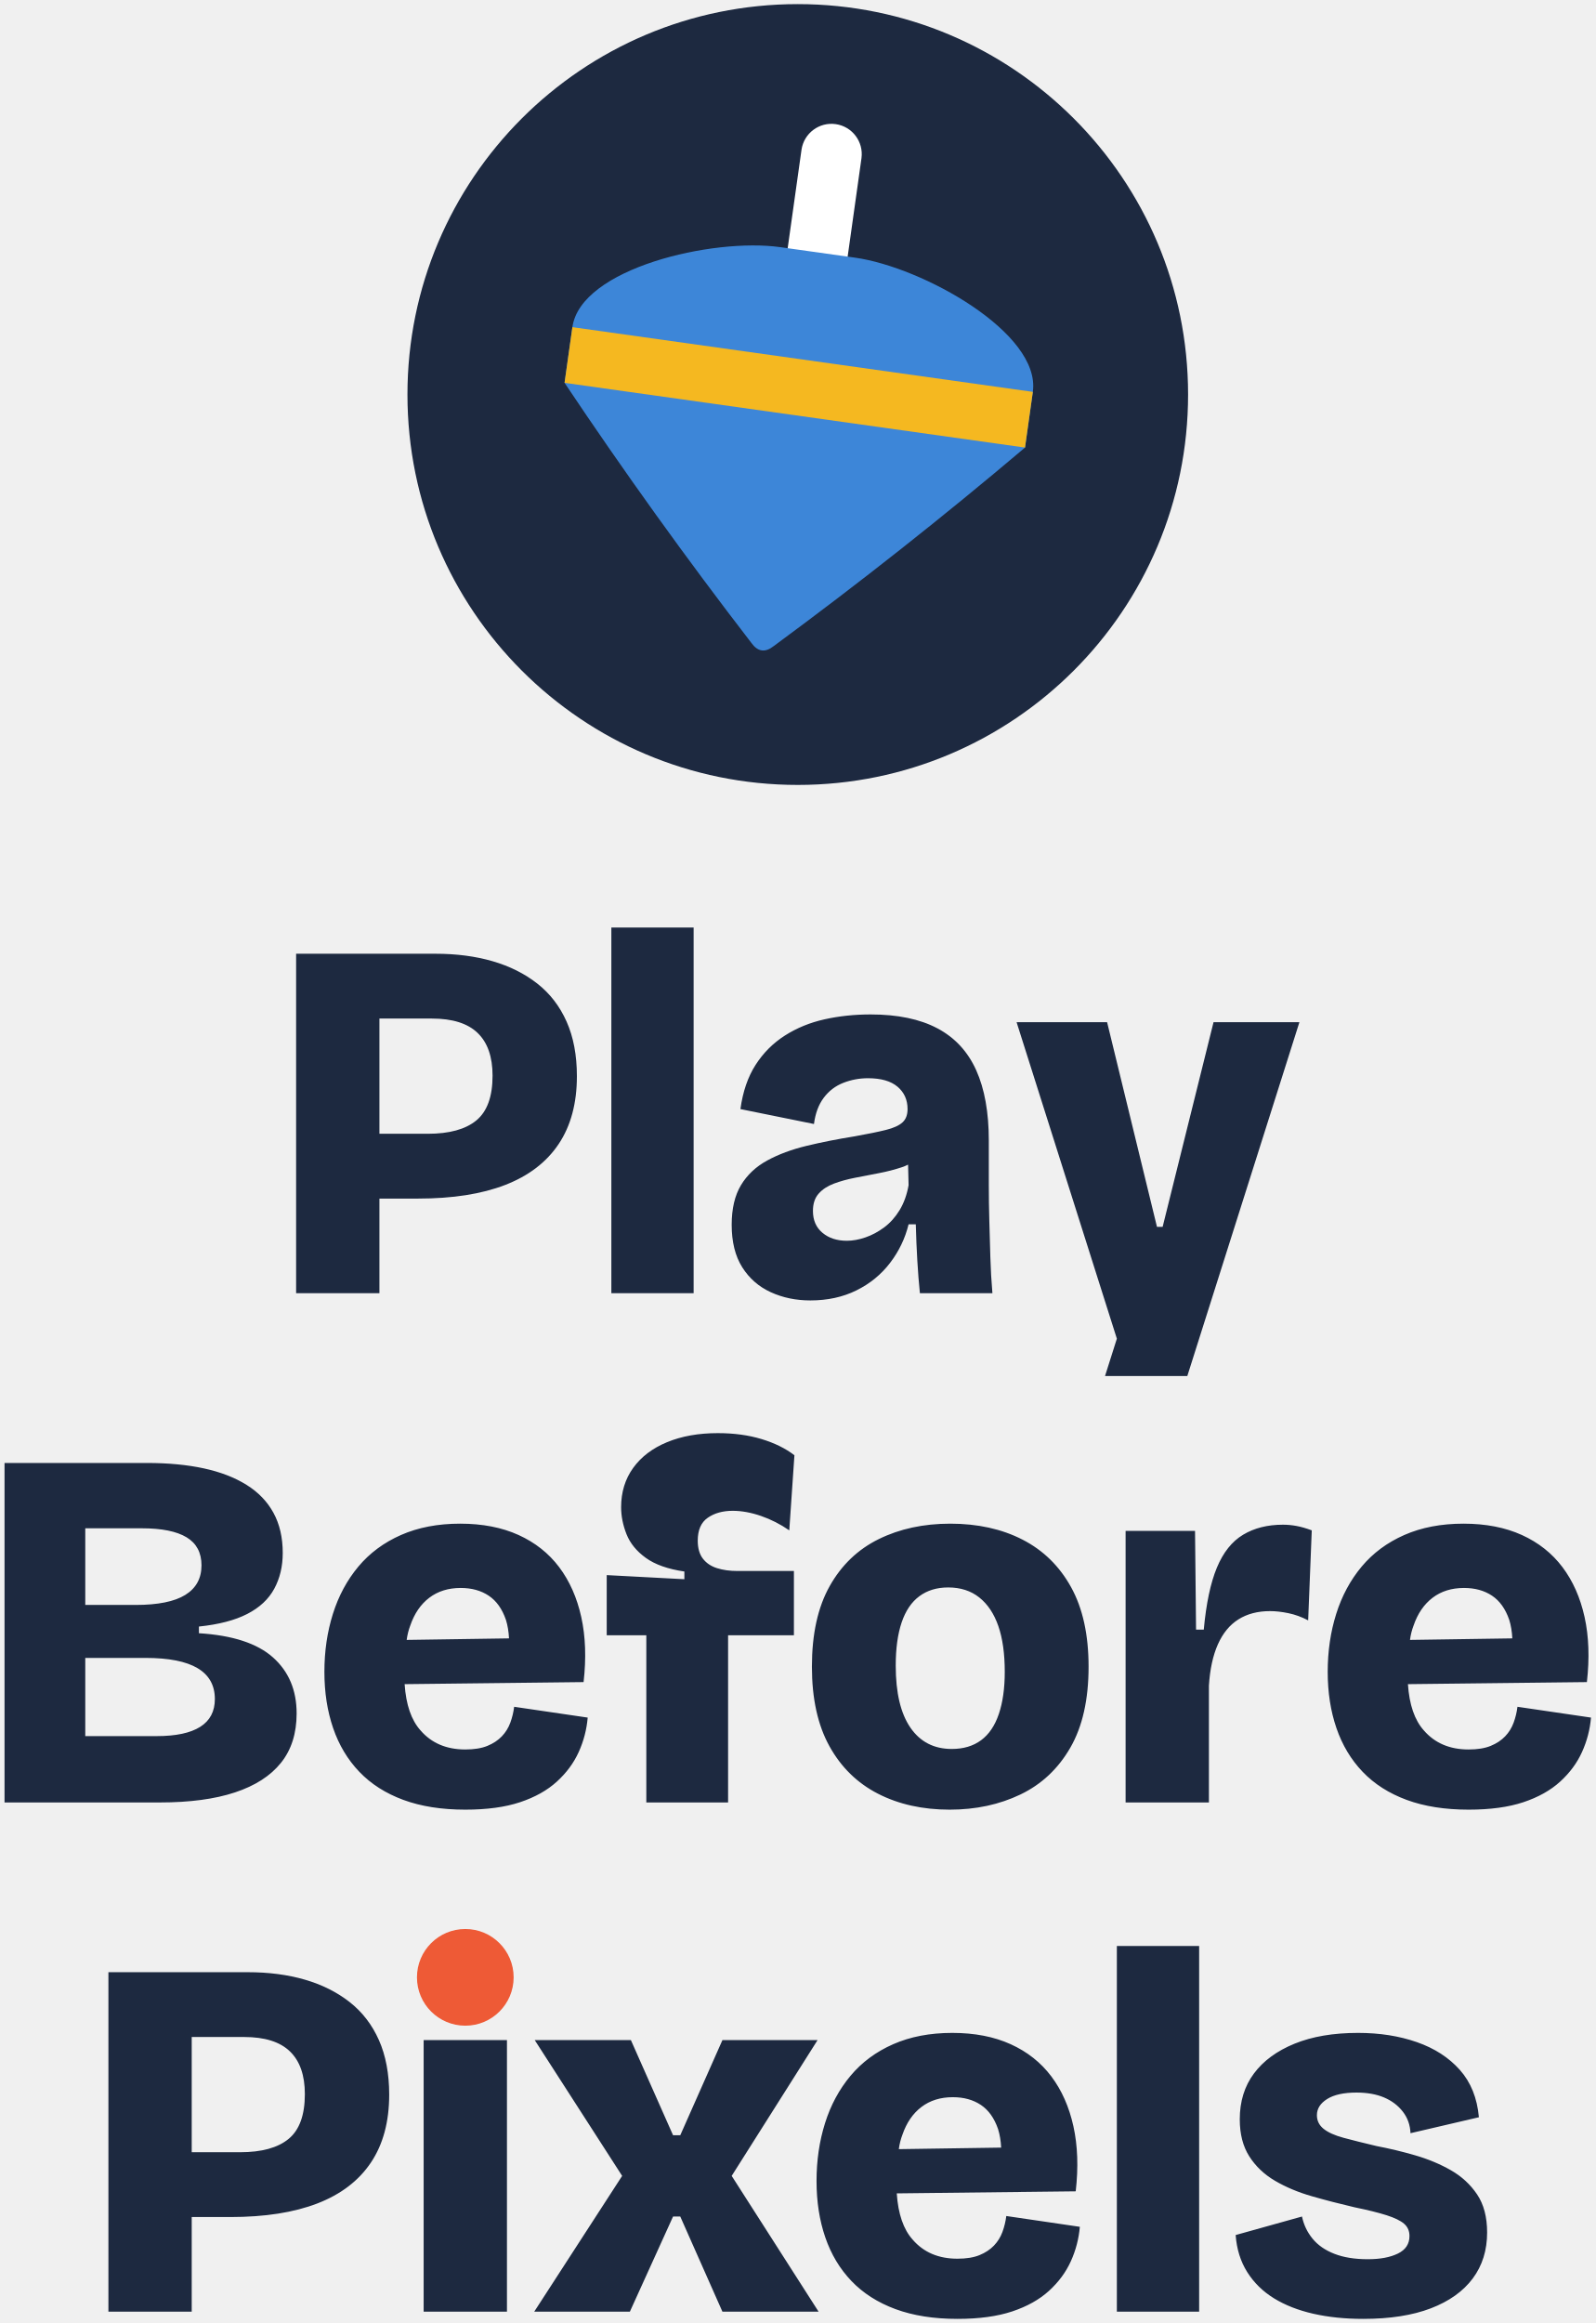
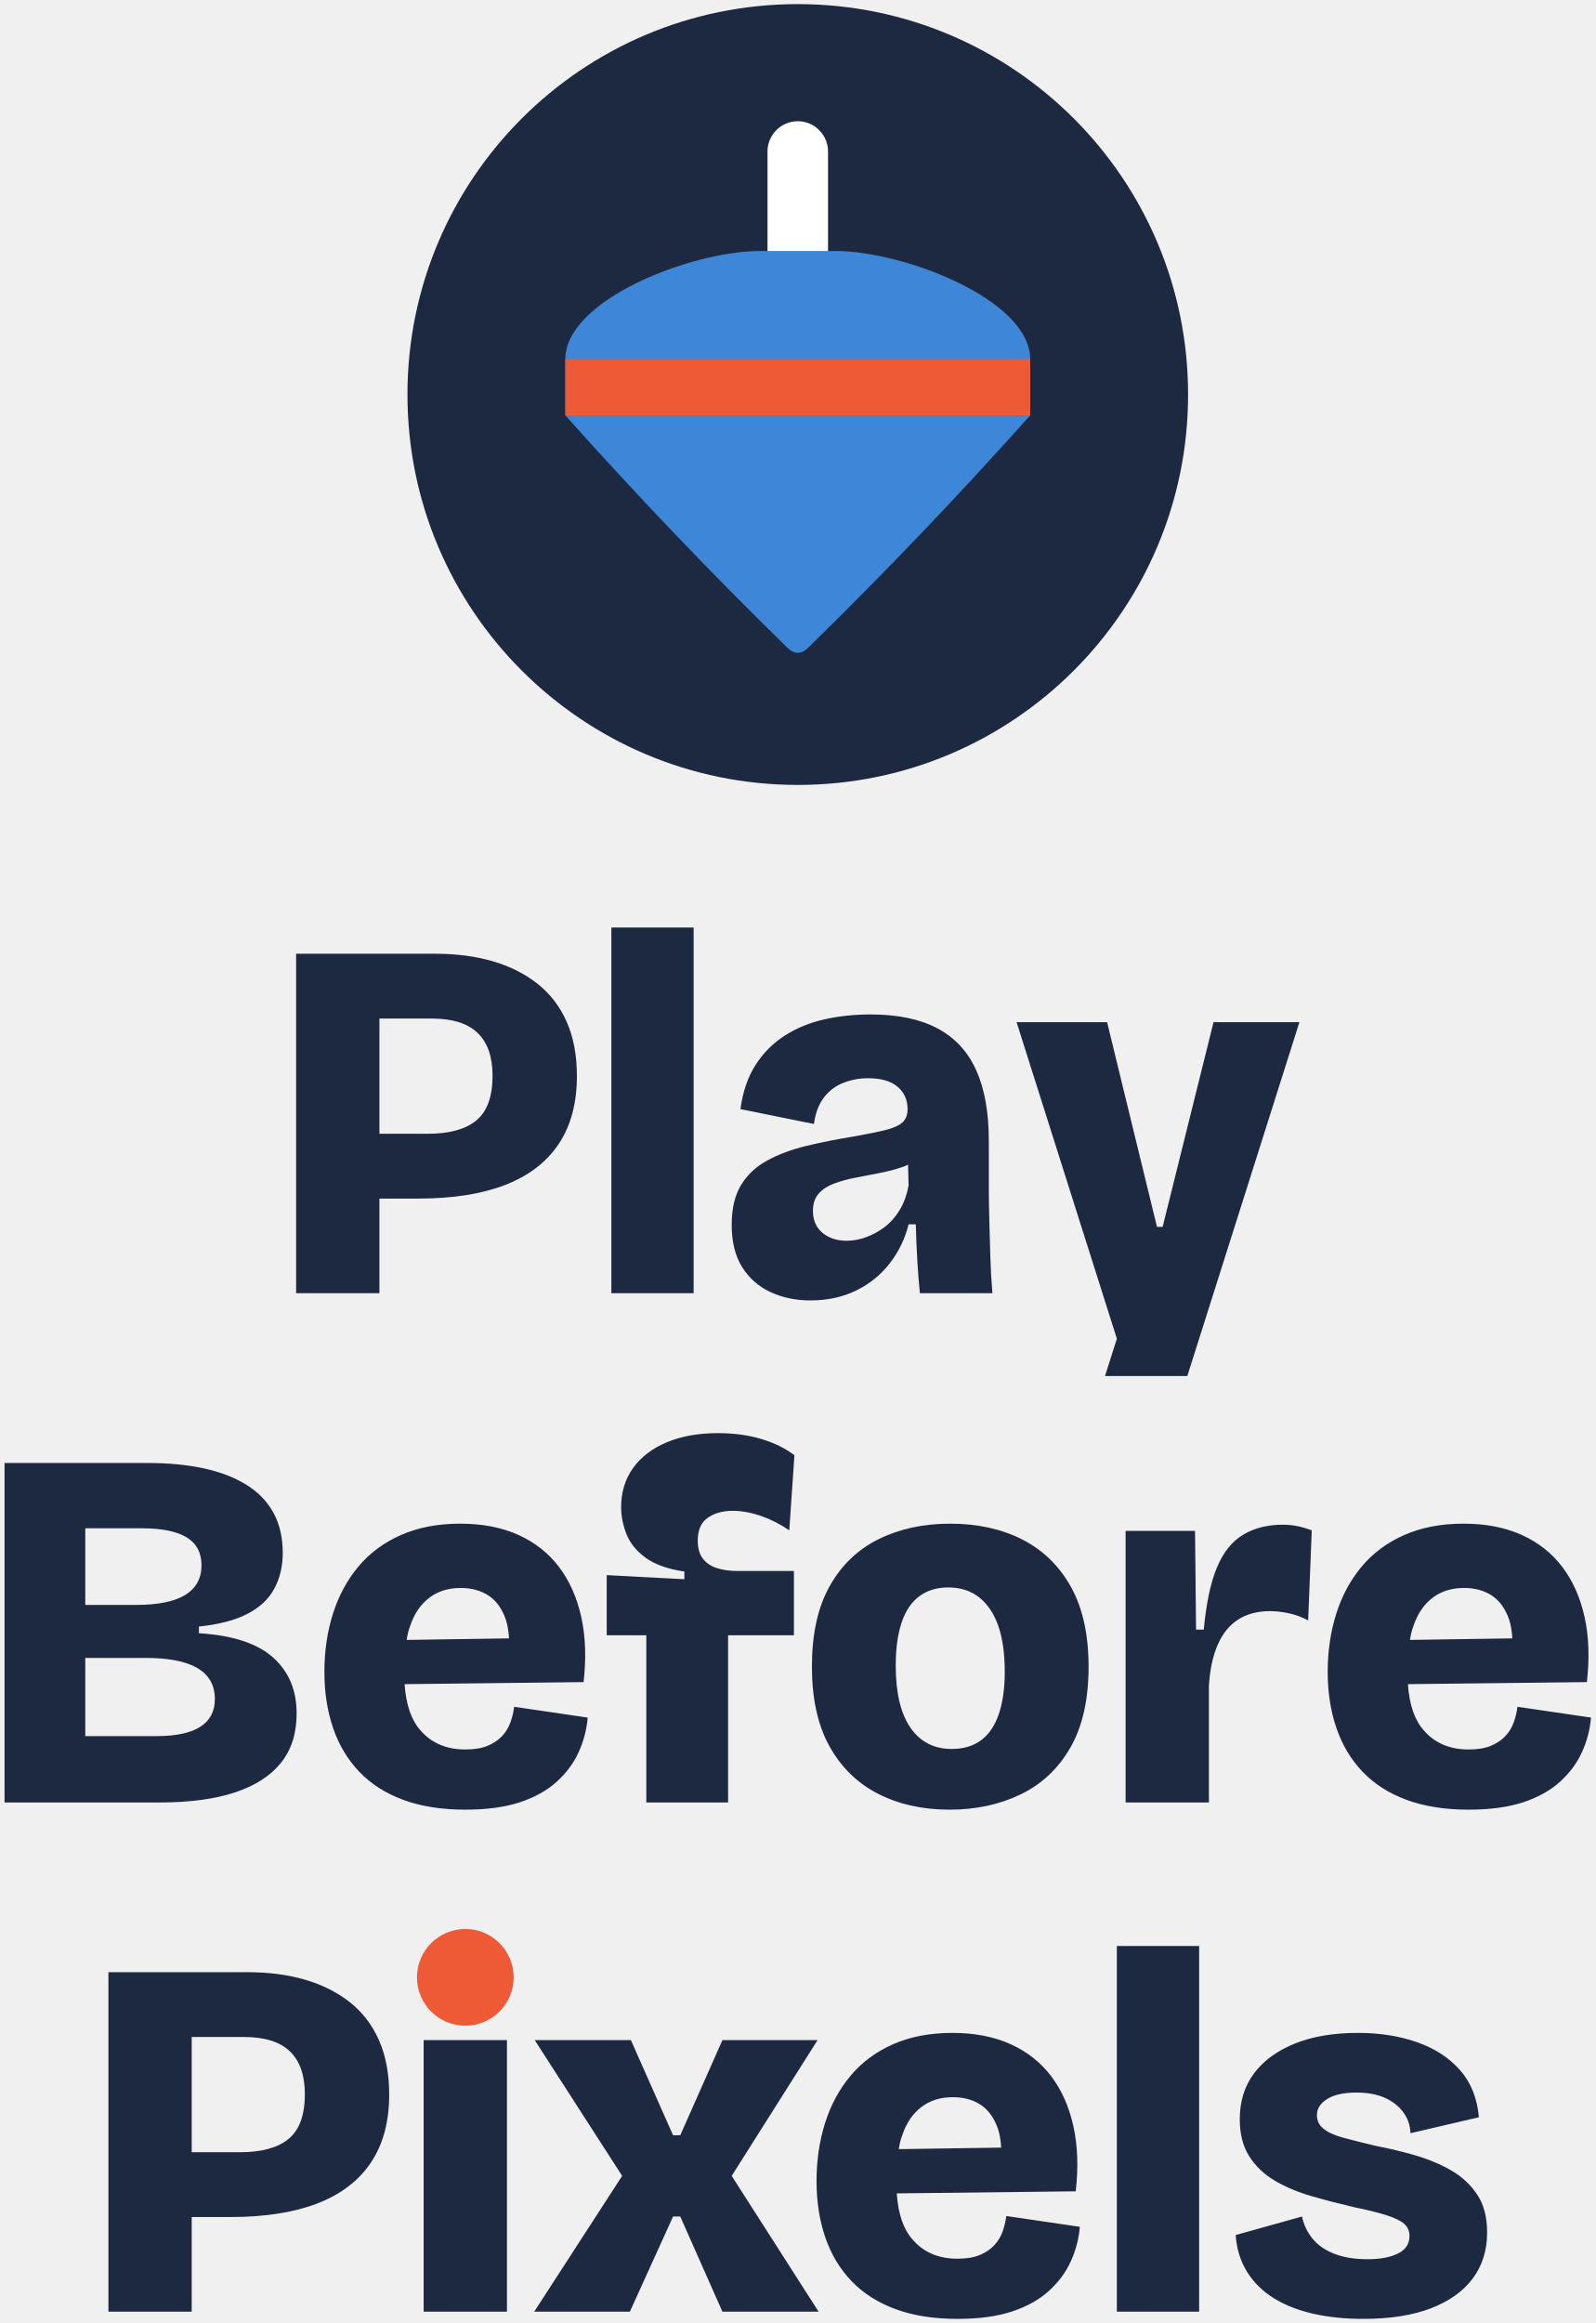
<svg xmlns="http://www.w3.org/2000/svg" viewBox="-1550.5 -767 3101 4516.2" width="687" height="1000" role="img" aria-label="Play Before Pixels">
  <circle cx="0" cy="0" r="759" fill="#1D2940" />
-   <path fill="#FFFFFF" d="M-34.25 -180.36L7.3 -476.04A58.88 58.88 0 0 1 123.91 -459.65L82.35 -163.97Z" />
-   <path fill="#3D86D8" d="M-453.48 -22.7L-438.26 -130.97C-422.17 -245.5 -165.38 -304.96 -34.2 -286.52L111.56 -266.04C242.74 -247.6 473.2 -119.66 457.1 -5.14L441.88 103.14Q204.01 304.41 -46.89 489.18Q-71.64 508.73 -90.05 483.11Q-280.3 236.34 -453.48 -22.7Z" />
-   <path fill="#F5B820" d="M-438.26 -130.97L457.1 -5.14L441.88 103.14L-453.48 -22.7Z" />
+   <path fill="#FFFFFF" d="M-58.86 -173.91L-58.86 -472.44A58.86 58.86 0 0 1 58.86 -472.44L58.86 -173.91Z" />
+   <path fill="#3D86D8" d="M-451.99 40.52L-451.99 -68.8C-451.99 -184.42 -206.02 -279.03 -73.58 -279.03L73.58 -279.03C206.02 -279.03 451.99 -184.42 451.99 -68.8L451.99 40.52Q244.49 272.89 21.79 490.74Q0 513.54 -21.79 490.74Q-244.49 272.89 -451.99 40.52Z" />
+   <path fill="#EE5A36" d="M-451.99 -68.8L451.99 -68.8L451.99 40.52L-451.99 40.52Z" />
  <path fill="#1D2940" d="M-975.5 1747.2V1087.2H-704.5Q-643.5 1087.2 -593.5 1101.7Q-543.5 1116.2 -506.5 1145.2Q-469.5 1174.2 -449.5 1219.2Q-429.5 1264.2 -429.5 1325.2Q-429.5 1404.2 -465 1457.2Q-500.5 1510.2 -569 1536.7Q-637.5 1563.2 -738.5 1563.2H-813.5V1747.2ZM-813.5 1213.2V1437.2H-719.5Q-656.5 1437.2 -625 1411.2Q-593.5 1385.2 -593.5 1324.2Q-593.5 1269.2 -622.5 1241.2Q-651.5 1213.2 -711.5 1213.2ZM-362.5 1747.2V1036.2H-202.5V1747.2ZM24.5 1761.2Q-17.5 1761.2 -52.5 1745.2Q-87.5 1729.2 -108 1696.7Q-128.5 1664.2 -128.5 1614.2Q-128.5 1567.2 -110.5 1537.2Q-92.5 1507.2 -59.5 1489.2Q-26.5 1471.2 17 1460.7Q60.5 1450.2 110.5 1442.2Q149.5 1435.2 171.5 1429.7Q193.5 1424.2 203.5 1415.2Q213.5 1406.2 213.5 1389.2Q213.5 1362.2 194 1345.7Q174.5 1329.2 136.5 1329.2Q111.5 1329.2 88.5 1338.2Q65.5 1347.2 50.5 1367.2Q35.5 1387.2 31.5 1418.2L-111.5 1389.2Q-104.5 1338.2 -82 1303.2Q-59.5 1268.2 -25 1246.2Q9.5 1224.2 52 1214.7Q94.5 1205.2 141.5 1205.2Q220.5 1205.2 271.5 1232.2Q322.5 1259.2 347 1313.7Q371.5 1368.2 371.5 1450.2V1537.2Q371.5 1571.2 372.5 1606.7Q373.5 1642.2 374.5 1677.2Q375.5 1712.2 378.5 1747.2H237.5Q234.5 1718.2 232.5 1684.2Q230.5 1650.2 229.5 1613.2H215.5Q205.5 1654.2 179.5 1688.2Q153.5 1722.2 114 1741.7Q74.5 1761.2 24.5 1761.2ZM95.5 1645.2Q112.5 1645.2 131.5 1638.7Q150.5 1632.2 168 1619.2Q185.5 1606.2 198 1585.7Q210.5 1565.2 215.5 1537.2L214.5 1497.2Q208.5 1500.2 202.5 1502.2Q181.5 1509.2 158 1513.7Q134.5 1518.2 111.5 1522.7Q88.5 1527.2 70 1534.2Q51.5 1541.2 40.5 1553.7Q29.5 1566.2 29.5 1587.2Q29.5 1614.2 48 1629.7Q66.5 1645.2 95.5 1645.2ZM425.5 1220.2L601.5 1220.2L698.5 1618.2L709.5 1618.2L808.5 1220.2L975.5 1220.2L757.48 1908.2L597.48 1908.2L620.5 1835.56Z" />
  <path fill="#1D2940" d="M-1542.5 2737.2V2077.2H-1265.5Q-1203.5 2077.2 -1155 2087.7Q-1106.5 2098.2 -1072 2119.7Q-1037.5 2141.2 -1019.5 2174.2Q-1001.5 2207.2 -1001.5 2252.2Q-1001.5 2291.2 -1018 2321.7Q-1034.5 2352.2 -1070.5 2370.7Q-1106.5 2389.2 -1164.5 2395.2V2408.2Q-1066.5 2414.2 -1020.5 2455.2Q-974.5 2496.2 -974.5 2564.2Q-974.5 2622.2 -1005 2660.2Q-1035.5 2698.2 -1094.5 2717.7Q-1153.5 2737.2 -1240.5 2737.2ZM-1385.5 2608.2H-1246.5Q-1190.5 2608.2 -1162 2590.2Q-1133.5 2572.2 -1133.5 2536.2Q-1133.5 2496.2 -1167 2476.2Q-1200.5 2456.2 -1268.5 2456.2H-1385.5ZM-1385.5 2353.2H-1287.5Q-1222.5 2353.2 -1191 2333.7Q-1159.5 2314.2 -1159.5 2276.2Q-1159.5 2239.2 -1188.5 2221.7Q-1217.5 2204.2 -1275.5 2204.2H-1385.5ZM-646.5 2751.2Q-715.5 2751.2 -767 2732.2Q-818.5 2713.2 -852.5 2677.7Q-886.5 2642.2 -903.5 2592.7Q-920.5 2543.2 -920.5 2483.2Q-920.5 2423.2 -904 2370.7Q-887.5 2318.2 -854.5 2278.7Q-821.5 2239.2 -771.5 2217.2Q-721.5 2195.2 -656.5 2195.2Q-591.5 2195.2 -543 2217.2Q-494.5 2239.2 -464 2279.7Q-433.5 2320.2 -421 2376.7Q-408.5 2433.2 -416.5 2503.2L-764.5 2507.2Q-760.5 2567.2 -733.5 2597.2Q-701.5 2634.2 -646.5 2634.2Q-620.5 2634.2 -603.5 2627.2Q-586.5 2620.2 -575.5 2608.7Q-564.5 2597.2 -559 2582.2Q-553.5 2567.2 -551.5 2551.2L-408.5 2572.2Q-411.5 2607.2 -426 2639.2Q-440.5 2671.2 -468.5 2696.7Q-496.5 2722.2 -540 2736.7Q-583.5 2751.2 -646.5 2751.2ZM-760.5 2421.2 -561.5 2418.2Q-562.5 2398.2 -567.5 2382.2Q-578.5 2350.2 -601 2335.2Q-623.5 2320.2 -655.5 2320.2Q-691.5 2320.2 -716.5 2339.2Q-741.5 2358.2 -753.5 2393.2Q-758.5 2406.2 -760.5 2421.2ZM-294.5 2737.2V2412.2H-371.5V2295.2L-220.5 2303.2V2288.2Q-268.5 2281.2 -295.5 2261.7Q-322.5 2242.2 -333 2215.7Q-343.5 2189.2 -343.5 2163.2Q-343.5 2119.2 -320 2086.7Q-296.5 2054.2 -254 2036.7Q-211.5 2019.2 -155.5 2019.2Q-108.5 2019.2 -70.5 2030.7Q-32.5 2042.2 -6.5 2062.2L-16.5 2208.2Q-42.5 2190.2 -71.5 2180.2Q-100.5 2170.2 -126.5 2170.2Q-155.5 2170.2 -175 2183.7Q-194.5 2197.2 -194.5 2228.2Q-194.5 2250.2 -184.5 2263.2Q-174.5 2276.2 -157 2281.7Q-139.5 2287.2 -117.5 2287.2H-7.5V2412.2H-135.5V2737.2ZM295.5 2751.2Q216.5 2751.2 156 2720.2Q95.5 2689.2 61.5 2627.7Q27.5 2566.2 27.5 2473.2Q27.5 2378.2 62 2316.7Q96.5 2255.2 157.5 2225.2Q218.5 2195.2 296.5 2195.2Q376.5 2195.2 437 2226.2Q497.5 2257.2 531.5 2318.7Q565.5 2380.2 565.5 2473.2Q565.5 2569.2 530 2630.7Q494.5 2692.2 433 2721.7Q371.5 2751.2 295.5 2751.2ZM299.5 2633.2Q333.5 2633.2 356.5 2616.2Q379.5 2599.2 391 2565.2Q402.5 2531.2 402.5 2483.2Q402.5 2430.2 390 2394.2Q377.5 2358.2 353 2338.7Q328.5 2319.2 292.5 2319.2Q259.5 2319.2 236.5 2336.2Q213.5 2353.2 202 2387.2Q190.5 2421.2 190.5 2471.2Q190.5 2550.2 219 2591.7Q247.5 2633.2 299.5 2633.2ZM637.5 2737.2V2209.2H772.5L774.5 2401.2H789.5Q796.5 2325.2 815 2280.7Q833.5 2236.2 866 2216.7Q898.5 2197.2 943.5 2197.2Q956.5 2197.2 970 2199.7Q983.5 2202.2 999.5 2208.2L992.5 2383.2Q973.5 2373.2 954 2369.2Q934.5 2365.2 918.5 2365.2Q882.5 2365.2 857 2381.2Q831.5 2397.2 817 2429.7Q802.5 2462.2 799.5 2510.2V2737.2ZM1304.5 2751.2Q1235.5 2751.2 1184 2732.2Q1132.5 2713.2 1098.5 2677.7Q1064.5 2642.2 1047.5 2592.7Q1030.5 2543.2 1030.5 2483.2Q1030.5 2423.2 1047 2370.7Q1063.5 2318.2 1096.5 2278.7Q1129.5 2239.2 1179.5 2217.2Q1229.5 2195.2 1294.5 2195.2Q1359.5 2195.2 1408 2217.2Q1456.5 2239.2 1487 2279.7Q1517.5 2320.2 1530 2376.7Q1542.5 2433.2 1534.5 2503.2L1186.5 2507.2Q1190.5 2567.2 1217.5 2597.2Q1249.5 2634.2 1304.5 2634.2Q1330.5 2634.2 1347.5 2627.2Q1364.5 2620.2 1375.5 2608.7Q1386.5 2597.2 1392 2582.2Q1397.5 2567.2 1399.5 2551.2L1542.5 2572.2Q1539.5 2607.2 1525 2639.2Q1510.5 2671.2 1482.5 2696.7Q1454.5 2722.2 1411 2736.7Q1367.5 2751.2 1304.5 2751.2ZM1190.5 2421.2 1389.5 2418.2Q1388.5 2398.2 1383.5 2382.2Q1372.5 2350.2 1350 2335.2Q1327.5 2320.2 1295.5 2320.2Q1259.5 2320.2 1234.5 2339.2Q1209.5 2358.2 1197.5 2393.2Q1192.5 2406.2 1190.5 2421.2Z" />
  <path fill="#1D2940" d="M-1340.5 3727.2V3067.2H-1069.5Q-1008.5 3067.2 -958.5 3081.7Q-908.5 3096.2 -871.5 3125.2Q-834.5 3154.2 -814.5 3199.2Q-794.5 3244.2 -794.5 3305.2Q-794.5 3384.2 -830 3437.2Q-865.5 3490.2 -934 3516.7Q-1002.5 3543.2 -1103.5 3543.2H-1178.5V3727.2ZM-1178.5 3193.2V3417.2H-1084.5Q-1021.5 3417.2 -990 3391.2Q-958.5 3365.2 -958.5 3304.2Q-958.5 3249.2 -987.5 3221.2Q-1016.5 3193.2 -1076.5 3193.2ZM-727.5 3727.2V3199.2H-565.5V3727.2ZM-512.5 3727.2 -341.5 3463.2 -511.5 3199.2H-324.5L-242.5 3384.2H-228.5L-146.5 3199.2H38.5L-128.5 3463.2L40.5 3727.2H-146.5L-228.5 3542.2H-242.5L-326.5 3727.2ZM310.5 3741.2Q241.5 3741.2 190 3722.2Q138.5 3703.2 104.5 3667.7Q70.5 3632.2 53.5 3582.7Q36.5 3533.2 36.5 3473.2Q36.5 3413.2 53 3360.7Q69.5 3308.2 102.5 3268.7Q135.5 3229.2 185.5 3207.2Q235.5 3185.2 300.5 3185.2Q365.5 3185.2 414 3207.2Q462.5 3229.2 493 3269.7Q523.5 3310.2 536 3366.7Q548.5 3423.2 540.5 3493.2L192.5 3497.2Q196.5 3557.2 223.5 3587.2Q255.5 3624.2 310.5 3624.2Q336.5 3624.2 353.5 3617.2Q370.5 3610.2 381.5 3598.7Q392.5 3587.2 398 3572.2Q403.5 3557.2 405.5 3541.2L548.5 3562.2Q545.5 3597.2 531 3629.2Q516.5 3661.2 488.5 3686.7Q460.5 3712.2 417 3726.7Q373.5 3741.2 310.5 3741.2ZM196.5 3411.2 395.5 3408.2Q394.5 3388.2 389.5 3372.2Q378.5 3340.2 356 3325.2Q333.5 3310.2 301.5 3310.2Q265.5 3310.2 240.5 3329.2Q215.5 3348.2 203.5 3383.2Q198.5 3396.2 196.5 3411.2ZM620.5 3727.2V3016.2H780.5V3727.2ZM1099.5 3741.2Q1046.5 3741.2 1002.5 3731.2Q958.5 3721.2 926 3701.2Q893.5 3681.2 874 3650.2Q854.5 3619.2 851.5 3578.2L980.5 3542.2Q985.5 3566.2 1001 3585.2Q1016.5 3604.2 1043.5 3614.7Q1070.5 3625.2 1108.5 3625.2Q1144.5 3625.2 1167 3614.2Q1189.5 3603.2 1189.5 3580.2Q1189.5 3565.2 1179 3556.2Q1168.5 3547.2 1145 3539.7Q1121.5 3532.2 1082.5 3524.2Q1039.5 3514.2 999.5 3502.7Q959.5 3491.2 928 3472.7Q896.5 3454.2 878 3425.2Q859.5 3396.2 859.5 3353.2Q859.5 3301.2 887 3264.2Q914.5 3227.2 966 3206.2Q1017.5 3185.2 1089.5 3185.2Q1152.5 3185.2 1204 3203.2Q1255.5 3221.2 1287.5 3257.2Q1319.5 3293.2 1324.5 3349.2L1191.5 3380.2Q1190.5 3356.2 1176.5 3338.2Q1162.5 3320.2 1140 3310.7Q1117.5 3301.2 1086.5 3301.2Q1049.5 3301.2 1029.5 3313.7Q1009.5 3326.2 1009.5 3345.2Q1009.5 3361.2 1022.5 3371.7Q1035.5 3382.2 1061.5 3389.2Q1087.5 3396.2 1125.5 3405.2Q1162.5 3412.2 1200.5 3423.2Q1238.5 3434.2 1270 3452.2Q1301.5 3470.2 1321 3499.2Q1340.5 3528.2 1340.5 3573.2Q1340.5 3625.2 1312.5 3662.7Q1284.5 3700.2 1231 3720.7Q1177.5 3741.2 1099.5 3741.2Z" />
  <circle cx="-646.5" cy="3077.2" r="94" fill="#EE5A36" />
</svg>
